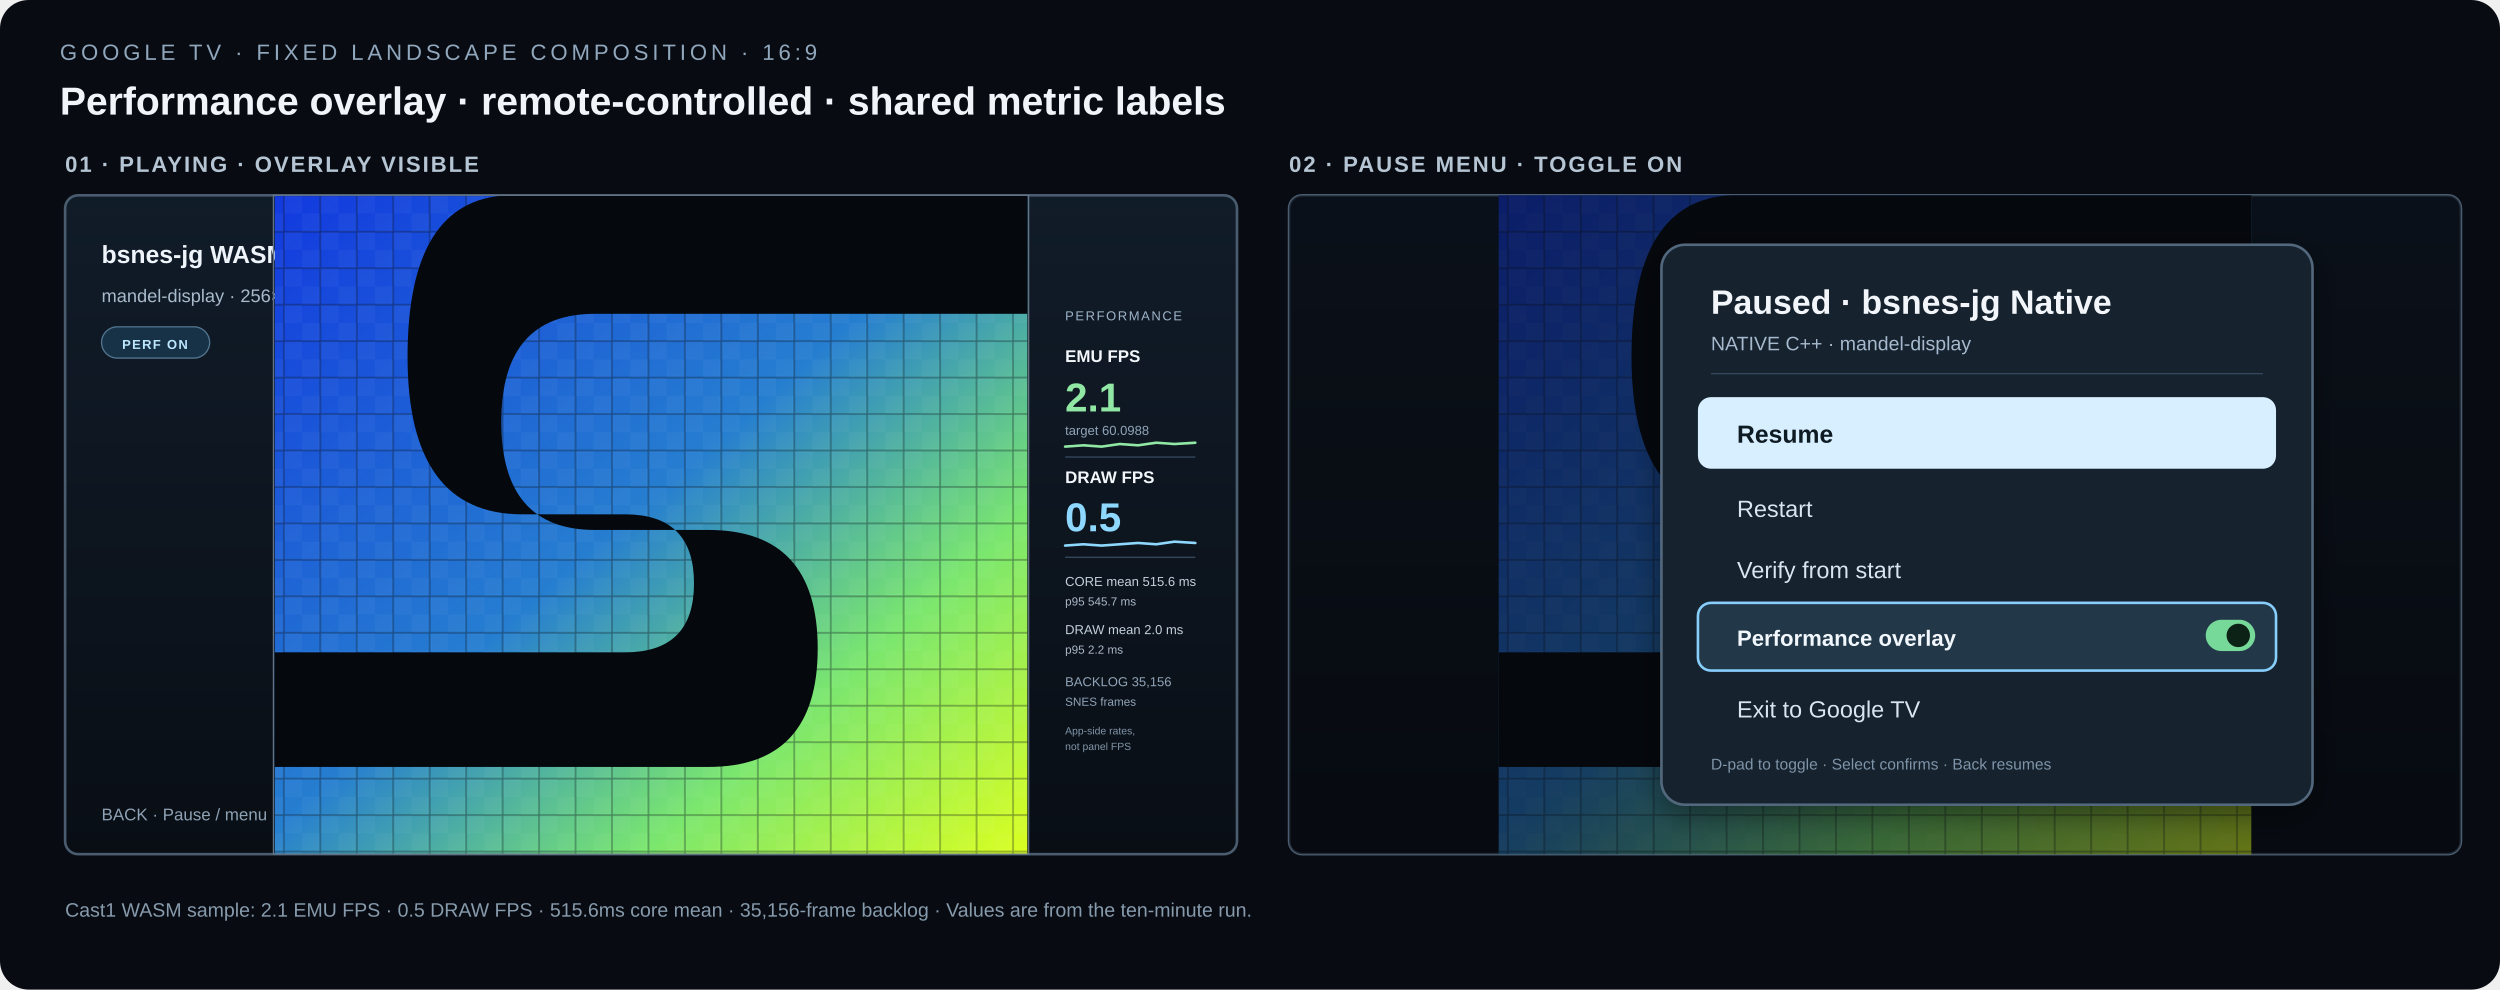
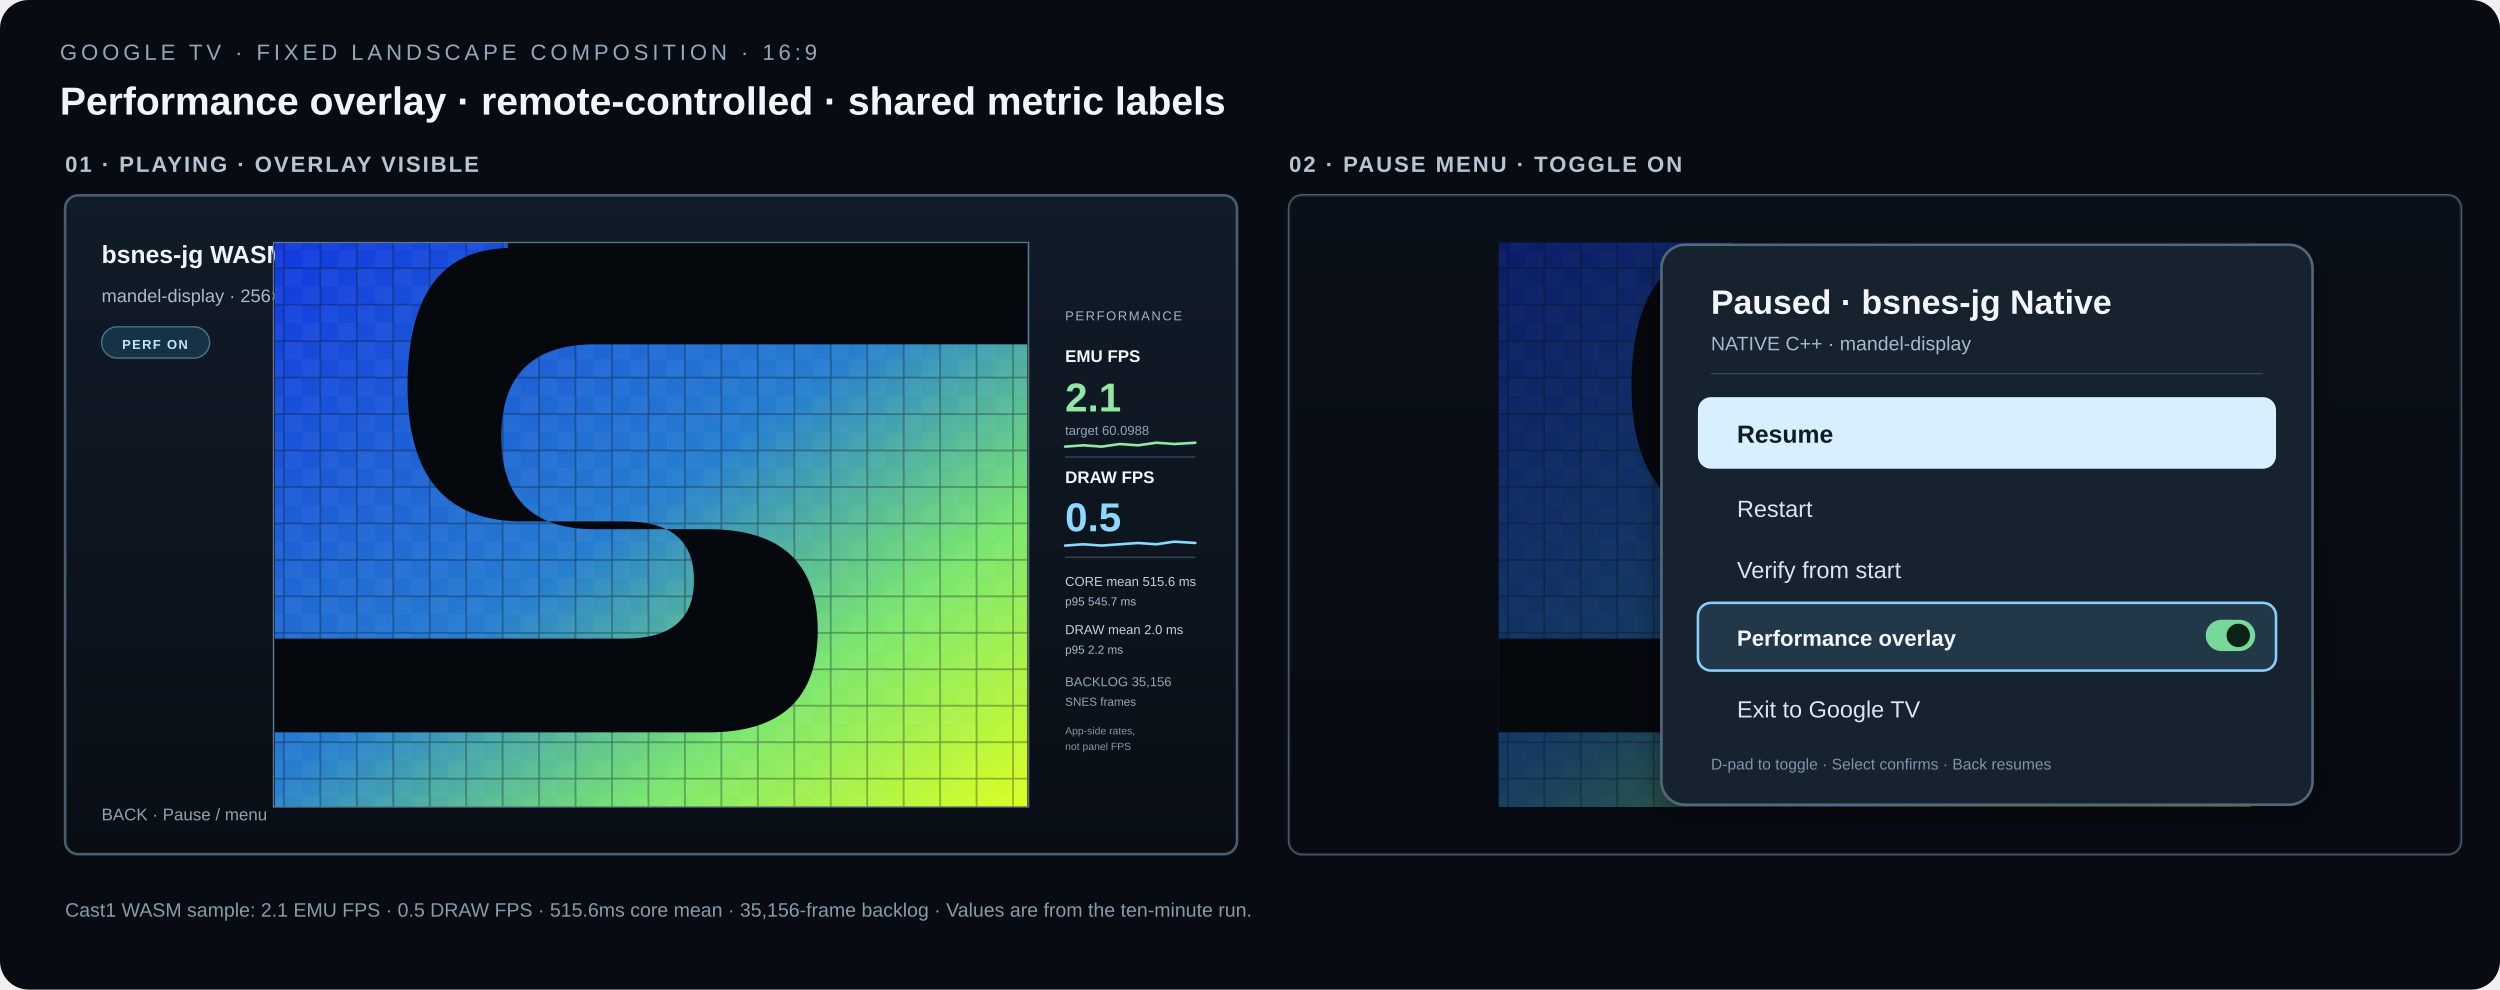
<svg xmlns="http://www.w3.org/2000/svg" width="1920" height="760" viewBox="0 0 1920 760" role="img" aria-labelledby="title desc">
  <defs>
    <linearGradient id="tvbg" x2="0" y2="1">
      <stop stop-color="#111c29" />
      <stop offset="1" stop-color="#090e15" />
    </linearGradient>
    <linearGradient id="fractal" x2="1" y2="1">
      <stop stop-color="#1239df" />
      <stop offset=".48" stop-color="#267ed0" />
      <stop offset=".74" stop-color="#7ae66f" />
      <stop offset="1" stop-color="#dbff20" />
    </linearGradient>
    <pattern id="pixels" width="28" height="28" patternUnits="userSpaceOnUse">
      <path d="M0 0h28v28H0z" fill="none" stroke="#08101a" stroke-opacity=".42" />
      <path d="M0 0h14v14H0zM14 14h14v14H14z" fill="#fff" opacity=".035" />
    </pattern>
    <filter id="shadow" x="-.2" y="-.2" width="1.4" height="1.5">
      <feDropShadow dx="0" dy="8" stdDeviation="12" flood-color="#000" flood-opacity=".42" />
    </filter>
  </defs>
  <rect width="1920" height="760" rx="22" fill="#080c12" />
  <text x="46" y="46" fill="#91a7bd" font-family="Arial,sans-serif" font-size="17" letter-spacing="3">GOOGLE TV · FIXED LANDSCAPE COMPOSITION · 16:9</text>
  <text x="46" y="88" fill="#f1f5f9" font-family="Arial,sans-serif" font-size="30" font-weight="700">Performance overlay · remote-controlled · shared metric labels</text>
  <text x="50" y="132" fill="#b6c5d4" font-family="Arial,sans-serif" font-size="17" font-weight="700" letter-spacing="1.5">01 · PLAYING · OVERLAY VISIBLE</text>
  <text x="990" y="132" fill="#b6c5d4" font-family="Arial,sans-serif" font-size="17" font-weight="700" letter-spacing="1.5">02 · PAUSE MENU · TOGGLE ON</text>
  <g transform="translate(50 150)">
    <rect width="900" height="506" rx="10" fill="url(#tvbg)" stroke="#4a5c6f" stroke-width="2" />
    <text x="28" y="52" fill="#eef4fa" font-family="Arial,sans-serif" font-size="19" font-weight="700">bsnes-jg WASM</text>
    <text x="28" y="82" fill="#a9bacb" font-family="Arial,sans-serif" font-size="14">mandel-display · 256×224</text>
    <rect x="28" y="101" width="83" height="24" rx="12" fill="#173247" stroke="#527690" />
    <text x="69" y="118" text-anchor="middle" fill="#bde6ff" font-family="Arial,sans-serif" font-size="10" font-weight="700" letter-spacing="1">PERF ON</text>
    <text x="28" y="480" fill="#8fa2b5" font-family="Arial,sans-serif" font-size="13">BACK · Pause / menu</text>
-     <rect x="161" y="0" width="578" height="506" fill="url(#fractal)" />
-     <rect x="161" y="0" width="578" height="506" fill="url(#pixels)" />
-     <path d="M340 0h399v91H407q-72 0-72 83t72 83h87q84 0 84 91t-84 91H161V351h269q53 0 53-53t-53-53h-79q-88 0-88-121t77-124z" fill="#05080d" />
-     <rect x="160" y="0" width="580" height="506" fill="none" stroke="#627384" />
+     <rect x="161" y="36.25" width="578" height="433.5" fill="url(#fractal)" />
+     <rect x="161" y="36.25" width="578" height="433.5" fill="url(#pixels)" />
+     <path d="M340 36.25h399v78.2H407q-72 0-72 71t72 71h87q84 0 84 78t-84 78H161v-72h269q53 0 53-45t-53-45h-79q-88 0-88-104t77-106z" fill="#05080d" />
+     <rect x="160" y="36.25" width="580" height="433.5" fill="none" stroke="#627384" />
    <g>
      <text x="768" y="96" fill="#9eb4c9" font-family="Arial,sans-serif" font-size="10" letter-spacing="1.2">PERFORMANCE</text>
      <text x="768" y="128" fill="#f3f7fb" font-family="Arial,sans-serif" font-size="13" font-weight="700">EMU FPS</text>
      <text x="768" y="166" fill="#91e7a4" font-family="Arial,sans-serif" font-size="31" font-weight="700">2.1</text>
      <text x="768" y="184" fill="#91a5b9" font-family="Arial,sans-serif" font-size="10">target 60.0988</text>
      <polyline points="768,193 782,192 796,193 810,191 824,192 838,190 852,191 868,190" fill="none" stroke="#91e7a4" stroke-width="2" stroke-linecap="round" stroke-linejoin="round" />
      <path d="M768 201h100" stroke="#35495d" />
      <text x="768" y="221" fill="#f3f7fb" font-family="Arial,sans-serif" font-size="13" font-weight="700">DRAW FPS</text>
      <text x="768" y="258" fill="#8ed8ff" font-family="Arial,sans-serif" font-size="31" font-weight="700">0.5</text>
      <polyline points="768,269 782,268 796,269 810,268 824,267 838,268 852,266 868,267" fill="none" stroke="#8ed8ff" stroke-width="2" stroke-linecap="round" stroke-linejoin="round" />
      <path d="M768 278h100" stroke="#35495d" />
      <text x="768" y="300" fill="#c4d1dd" font-family="Arial,sans-serif" font-size="10">CORE mean 515.6 ms</text>
      <text x="768" y="315" fill="#aab9c8" font-family="Arial,sans-serif" font-size="9">p95 545.7 ms</text>
      <text x="768" y="337" fill="#c4d1dd" font-family="Arial,sans-serif" font-size="10">DRAW mean 2.0 ms</text>
      <text x="768" y="352" fill="#aab9c8" font-family="Arial,sans-serif" font-size="9">p95 2.2 ms</text>
      <text x="768" y="377" fill="#91a5b9" font-family="Arial,sans-serif" font-size="10">BACKLOG 35,156</text>
      <text x="768" y="392" fill="#91a5b9" font-family="Arial,sans-serif" font-size="9">SNES frames</text>
      <text x="768" y="414" fill="#8195a9" font-family="Arial,sans-serif" font-size="8">App-side rates,</text>
      <text x="768" y="426" fill="#8195a9" font-family="Arial,sans-serif" font-size="8">not panel FPS</text>
    </g>
  </g>
  <g transform="translate(990 150)">
    <rect width="900" height="506" rx="10" fill="url(#tvbg)" stroke="#4a5c6f" stroke-width="2" />
-     <rect x="161" y="0" width="578" height="506" fill="url(#fractal)" />
-     <rect x="161" y="0" width="578" height="506" fill="url(#pixels)" />
-     <path d="M340 0h399v91H407q-72 0-72 83t72 83h87q84 0 84 91t-84 91H161V351h269q53 0 53-53t-53-53h-79q-88 0-88-121t77-124z" fill="#05080d" />
+     <rect x="161" y="36.25" width="578" height="433.5" fill="url(#fractal)" />
+     <rect x="161" y="36.25" width="578" height="433.5" fill="url(#pixels)" />
+     <path d="M340 36.25h399v78.2H407q-72 0-72 71t72 71h87q84 0 84 78t-84 78H161v-72h269q53 0 53-45t-53-45h-79q-88 0-88-104t77-106z" fill="#05080d" />
    <rect width="900" height="506" rx="10" fill="#05080d" opacity=".56" />
    <g filter="url(#shadow)">
      <rect x="286" y="38" width="500" height="430" rx="18" fill="#13202d" stroke="#52677b" stroke-width="2" />
      <text x="324" y="91" fill="#f2f6fa" font-family="Arial,sans-serif" font-size="26" font-weight="700">Paused · bsnes-jg Native</text>
      <text x="324" y="119" fill="#a7bacd" font-family="Arial,sans-serif" font-size="15">NATIVE C++ · mandel-display</text>
      <path d="M324 137h424" stroke="#35495d" />
      <rect x="314" y="155" width="444" height="55" rx="10" fill="#d8efff" />
      <text x="344" y="190" fill="#101a24" font-family="Arial,sans-serif" font-size="19" font-weight="700">Resume</text>
      <text x="344" y="247" fill="#dbe5ef" font-family="Arial,sans-serif" font-size="18">Restart</text>
      <text x="344" y="294" fill="#dbe5ef" font-family="Arial,sans-serif" font-size="18">Verify from start</text>
      <rect x="314" y="313" width="444" height="52" rx="10" fill="#23394a" stroke="#87cefa" stroke-width="2" />
      <text x="344" y="346" fill="#f1f7fc" font-family="Arial,sans-serif" font-size="17" font-weight="700">Performance overlay</text>
      <rect x="704" y="326" width="38" height="24" rx="12" fill="#76d99a" />
      <circle cx="729" cy="338" r="9" fill="#102017" />
      <text x="344" y="401" fill="#dbe5ef" font-family="Arial,sans-serif" font-size="18">Exit to Google TV</text>
      <text x="324" y="441" fill="#8195a9" font-family="Arial,sans-serif" font-size="12">D-pad to toggle · Select confirms · Back resumes</text>
    </g>
  </g>
  <text x="50" y="704" fill="#879bad" font-family="Arial,sans-serif" font-size="15">Cast1 WASM sample: 2.1 EMU FPS · 0.5 DRAW FPS · 515.6ms core mean · 35,156-frame backlog · Values are from the ten-minute run.</text>
</svg>
